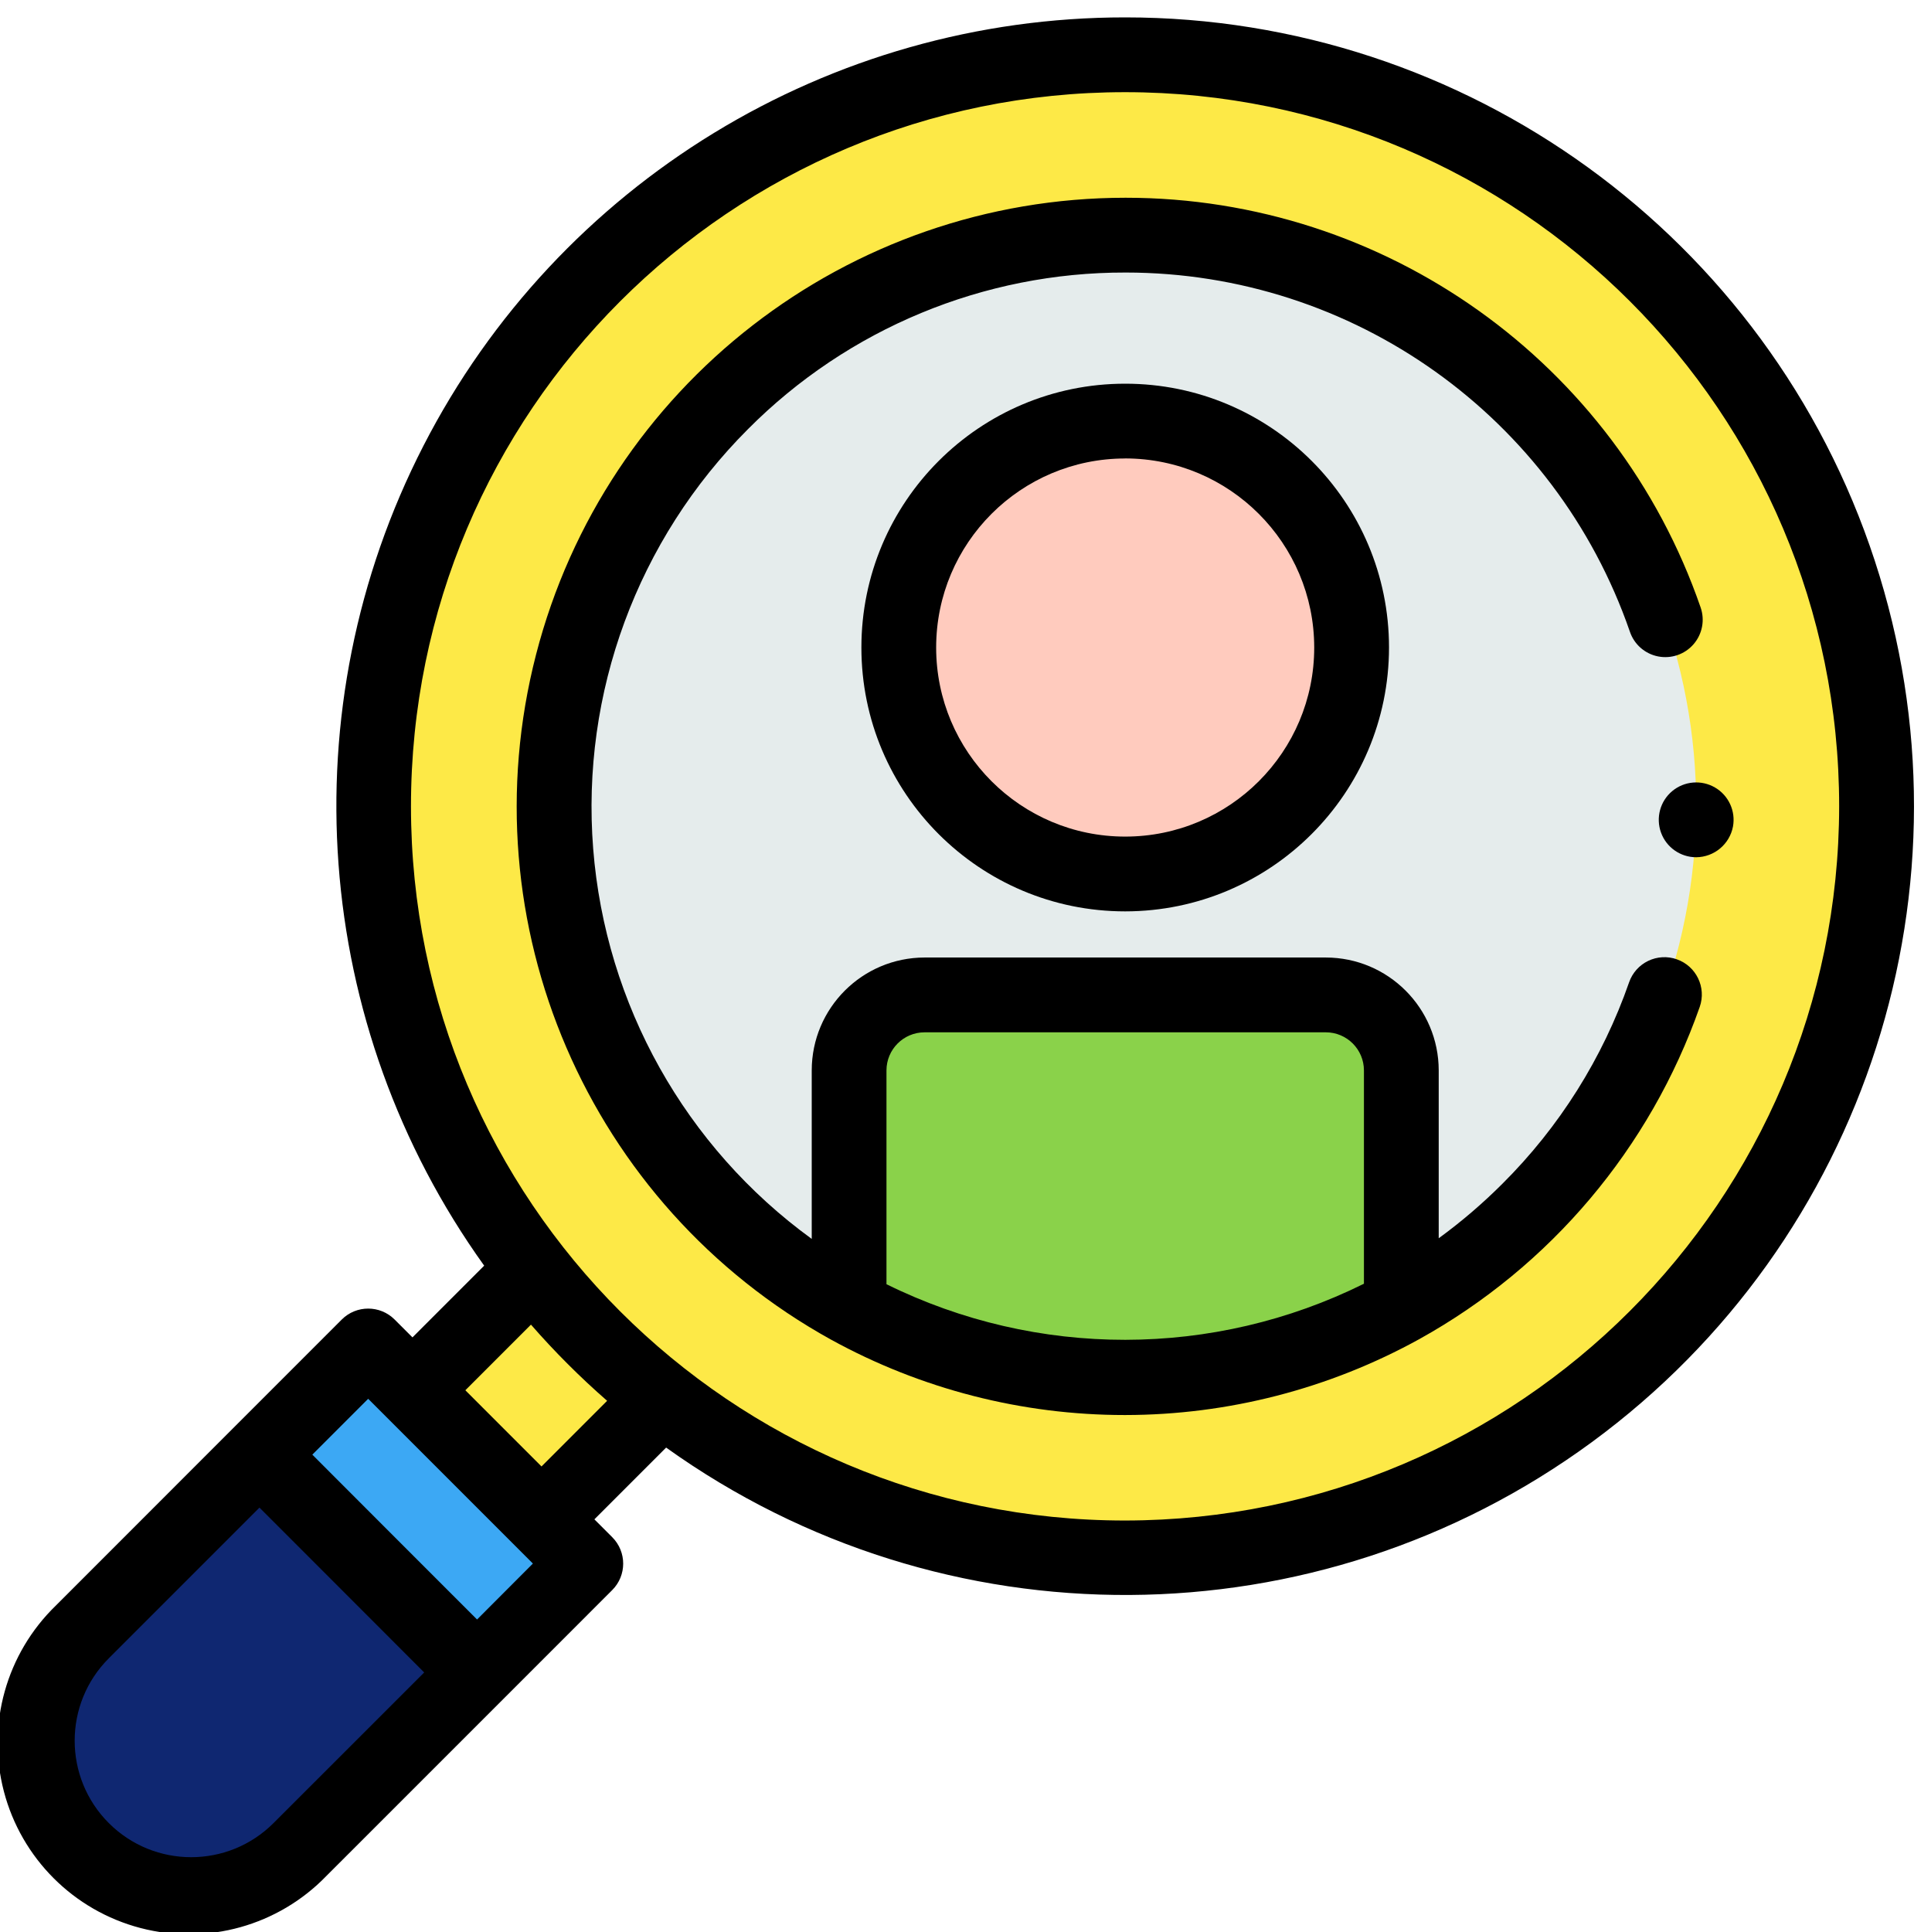
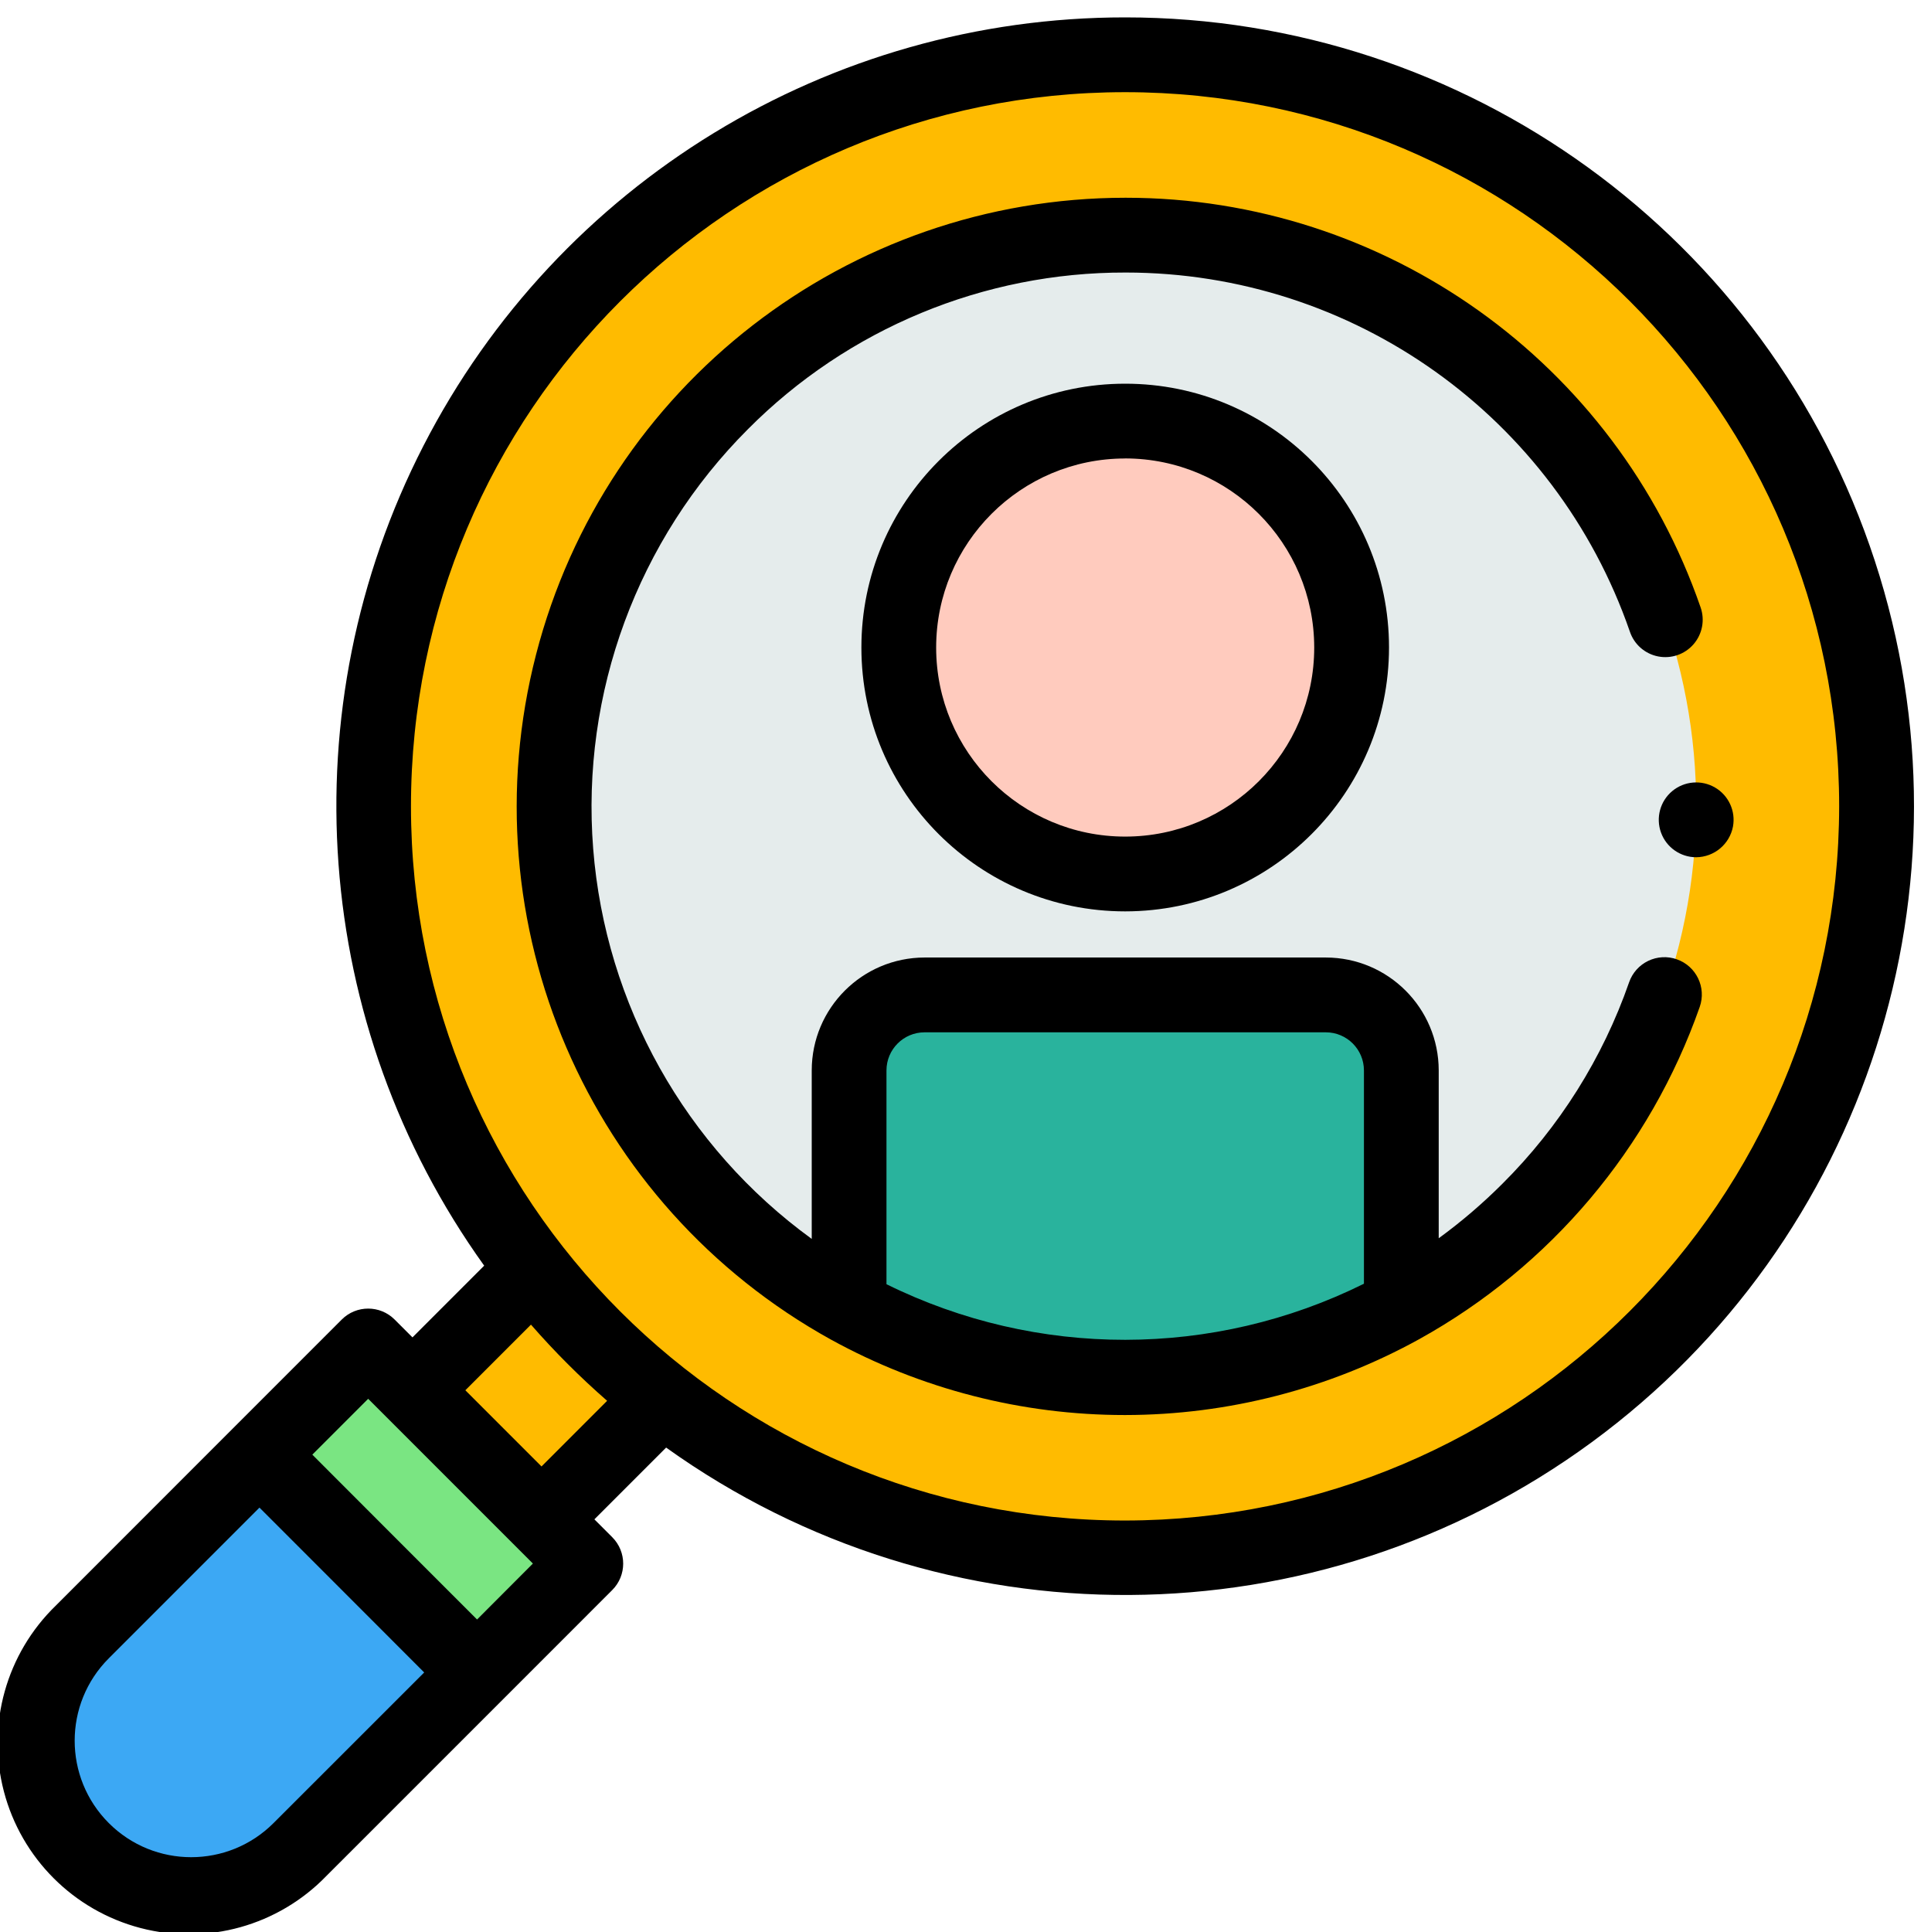
<svg xmlns="http://www.w3.org/2000/svg" width="109.954" height="110" viewBox="0 0 109.954 110">
  <g id="lupa" transform="translate(-0.013 0.99)">
    <g id="Grupo_56697" data-name="Grupo 56697">
      <g id="Grupo_56683" data-name="Grupo 56683">
        <g id="Grupo_56682" data-name="Grupo 56682">
-           <path id="Trazado_143713" data-name="Trazado 143713" d="M30.079,71.587,23.5,78.166l7.347,7.348,6.579-6.58" fill="#fde947" />
+           <path id="Trazado_143713" data-name="Trazado 143713" d="M30.079,71.587,23.5,78.166l7.347,7.348,6.579-6.58" fill="#fb0" />
        </g>
      </g>
      <g id="Grupo_56684" data-name="Grupo 56684">
-         <ellipse id="Elipse_4266" data-name="Elipse 4266" cx="42.785" cy="42.791" rx="42.785" ry="42.791" transform="translate(21.297 2.129)" fill="#fde947" />
+         <ellipse id="Elipse_4266" data-name="Elipse 4266" cx="42.785" cy="42.791" rx="42.785" ry="42.791" transform="translate(21.297 2.129)" fill="#fb0" />
      </g>
      <g id="Grupo_56696" data-name="Grupo 56696">
        <g id="Grupo_56690" data-name="Grupo 56690">
          <g id="Grupo_56689" data-name="Grupo 56689">
            <g id="Grupo_56686" data-name="Grupo 56686">
              <g id="Grupo_56685" data-name="Grupo 56685">
                <ellipse id="Elipse_4267" data-name="Elipse 4267" cx="32.538" cy="32.506" rx="32.538" ry="32.506" transform="translate(18.191 48.013) rotate(-48.852)" fill="#e5ecec" />
              </g>
            </g>
            <g id="Grupo_56688" data-name="Grupo 56688">
              <g id="Grupo_56687" data-name="Grupo 56687">
                <path id="Trazado_143714" data-name="Trazado 143714" d="M96.6,47.818a2.13,2.13,0,1,1,2.093-1.748A2.151,2.151,0,0,1,96.6,47.818Z" />
              </g>
            </g>
          </g>
        </g>
        <g id="Grupo_56695" data-name="Grupo 56695">
          <g id="Grupo_56693" data-name="Grupo 56693">
            <g id="Grupo_56691" data-name="Grupo 56691">
              <ellipse id="Elipse_4268" data-name="Elipse 4268" cx="12.893" cy="12.892" rx="12.893" ry="12.892" transform="matrix(0.002, -1, 1, 0.002, 51.197, 48.758)" fill="#ffcbbe" />
            </g>
            <g id="Grupo_56692" data-name="Grupo 56692">
              <path id="Trazado_143715" data-name="Trazado 143715" d="M64.086,50.9A15.022,15.022,0,1,1,79.107,35.875,15.038,15.038,0,0,1,64.086,50.9Zm0-25.786A10.764,10.764,0,1,0,74.848,35.875,10.775,10.775,0,0,0,64.086,25.111Z" />
            </g>
          </g>
          <g id="Grupo_56694" data-name="Grupo 56694">
-             <path id="Trazado_143716" data-name="Trazado 143716" d="M79.808,59.955V73.389a32.585,32.585,0,0,1-31.443.032V59.956a4.3,4.3,0,0,1,4.3-4.3H75.51A4.3,4.3,0,0,1,79.808,59.955Z" fill="#8ad24a" />
+             <path id="Trazado_143716" data-name="Trazado 143716" d="M79.808,59.955V73.389a32.585,32.585,0,0,1-31.443.032V59.956a4.3,4.3,0,0,1,4.3-4.3H75.51A4.3,4.3,0,0,1,79.808,59.955Z" fill="#29b39d" />
          </g>
        </g>
      </g>
    </g>
    <g id="Grupo_56702" data-name="Grupo 56702">
      <g id="Grupo_56698" data-name="Grupo 56698">
-         <path id="Trazado_143717" data-name="Trazado 143717" d="M14.787,81.837,4.7,91.922a8.762,8.762,0,0,0,12.391,12.392L27.178,94.229Z" fill="#0f2771" />
+         <path id="Trazado_143717" data-name="Trazado 143717" d="M14.787,81.837,4.7,91.922a8.762,8.762,0,0,0,12.391,12.392L27.178,94.229Z" fill="#3ca8f4" />
      </g>
      <g id="Grupo_56701" data-name="Grupo 56701">
        <g id="Grupo_56699" data-name="Grupo 56699">
-           <path id="Trazado_143718" data-name="Trazado 143718" d="M19.7,76.163h8.755V93.685H19.7Z" transform="translate(-53.004 41.898) rotate(-45)" fill="#3ca8f4" />
+           <path id="Trazado_143718" data-name="Trazado 143718" d="M19.7,76.163h8.755V93.685H19.7Z" transform="translate(-53.004 41.898) rotate(-45)" fill="#7ae582" />
        </g>
        <g id="Grupo_56700" data-name="Grupo 56700">
          <path id="Trazado_143719" data-name="Trazado 143719" d="M95.491,53.627a2.128,2.128,0,0,0-2.712,1.309,30.171,30.171,0,0,1-7.214,11.47,30.7,30.7,0,0,1-3.628,3.105V59.955a6.435,6.435,0,0,0-6.427-6.428H52.662a6.434,6.434,0,0,0-6.427,6.428v9.593a30.405,30.405,0,0,1-3.628-46.107,30.222,30.222,0,0,1,21.5-8.914h.015a30.378,30.378,0,0,1,28.7,20.447,2.129,2.129,0,1,0,4.026-1.386,34.637,34.637,0,0,0-32.73-23.319H64.1A34.671,34.671,0,0,0,47.336,75.284h0a34.691,34.691,0,0,0,16.717,4.292h.034a34.732,34.732,0,0,0,16.748-4.324h0A34.817,34.817,0,0,0,96.8,56.339a2.128,2.128,0,0,0-1.308-2.711Zm-45,18.506V59.955a2.171,2.171,0,0,1,2.169-2.169H75.51a2.171,2.171,0,0,1,2.169,2.169V72.1a30.647,30.647,0,0,1-27.185.029Z" />
          <path id="Trazado_143720" data-name="Trazado 143720" d="M64.083,0a44.9,44.9,0,0,0-36.5,71.071L23.5,75.155l-1.016-1.016a2.13,2.13,0,0,0-3.011,0l-6.191,6.192,0,0L3.2,90.417a10.891,10.891,0,1,0,15.4,15.4L28.684,95.734h0l6.191-6.192a2.129,2.129,0,0,0,0-3.011l-1.016-1.016,4.085-4.086A44.911,44.911,0,1,0,64.083,0ZM15.588,102.809a6.633,6.633,0,0,1-9.379-9.382l8.579-8.58,4.685,4.686,4.695,4.7Zm11.59-11.591-4.685-4.686-4.695-4.7,3.18-3.181,9.38,9.381Zm3.67-8.714L28.68,80.336l-2.169-2.17,3.736-3.737a45.319,45.319,0,0,0,4.337,4.337Zm33.235,3.078A40.662,40.662,0,1,1,104.739,44.92,40.705,40.705,0,0,1,64.083,85.582Z" />
        </g>
      </g>
    </g>
  </g>
</svg>
